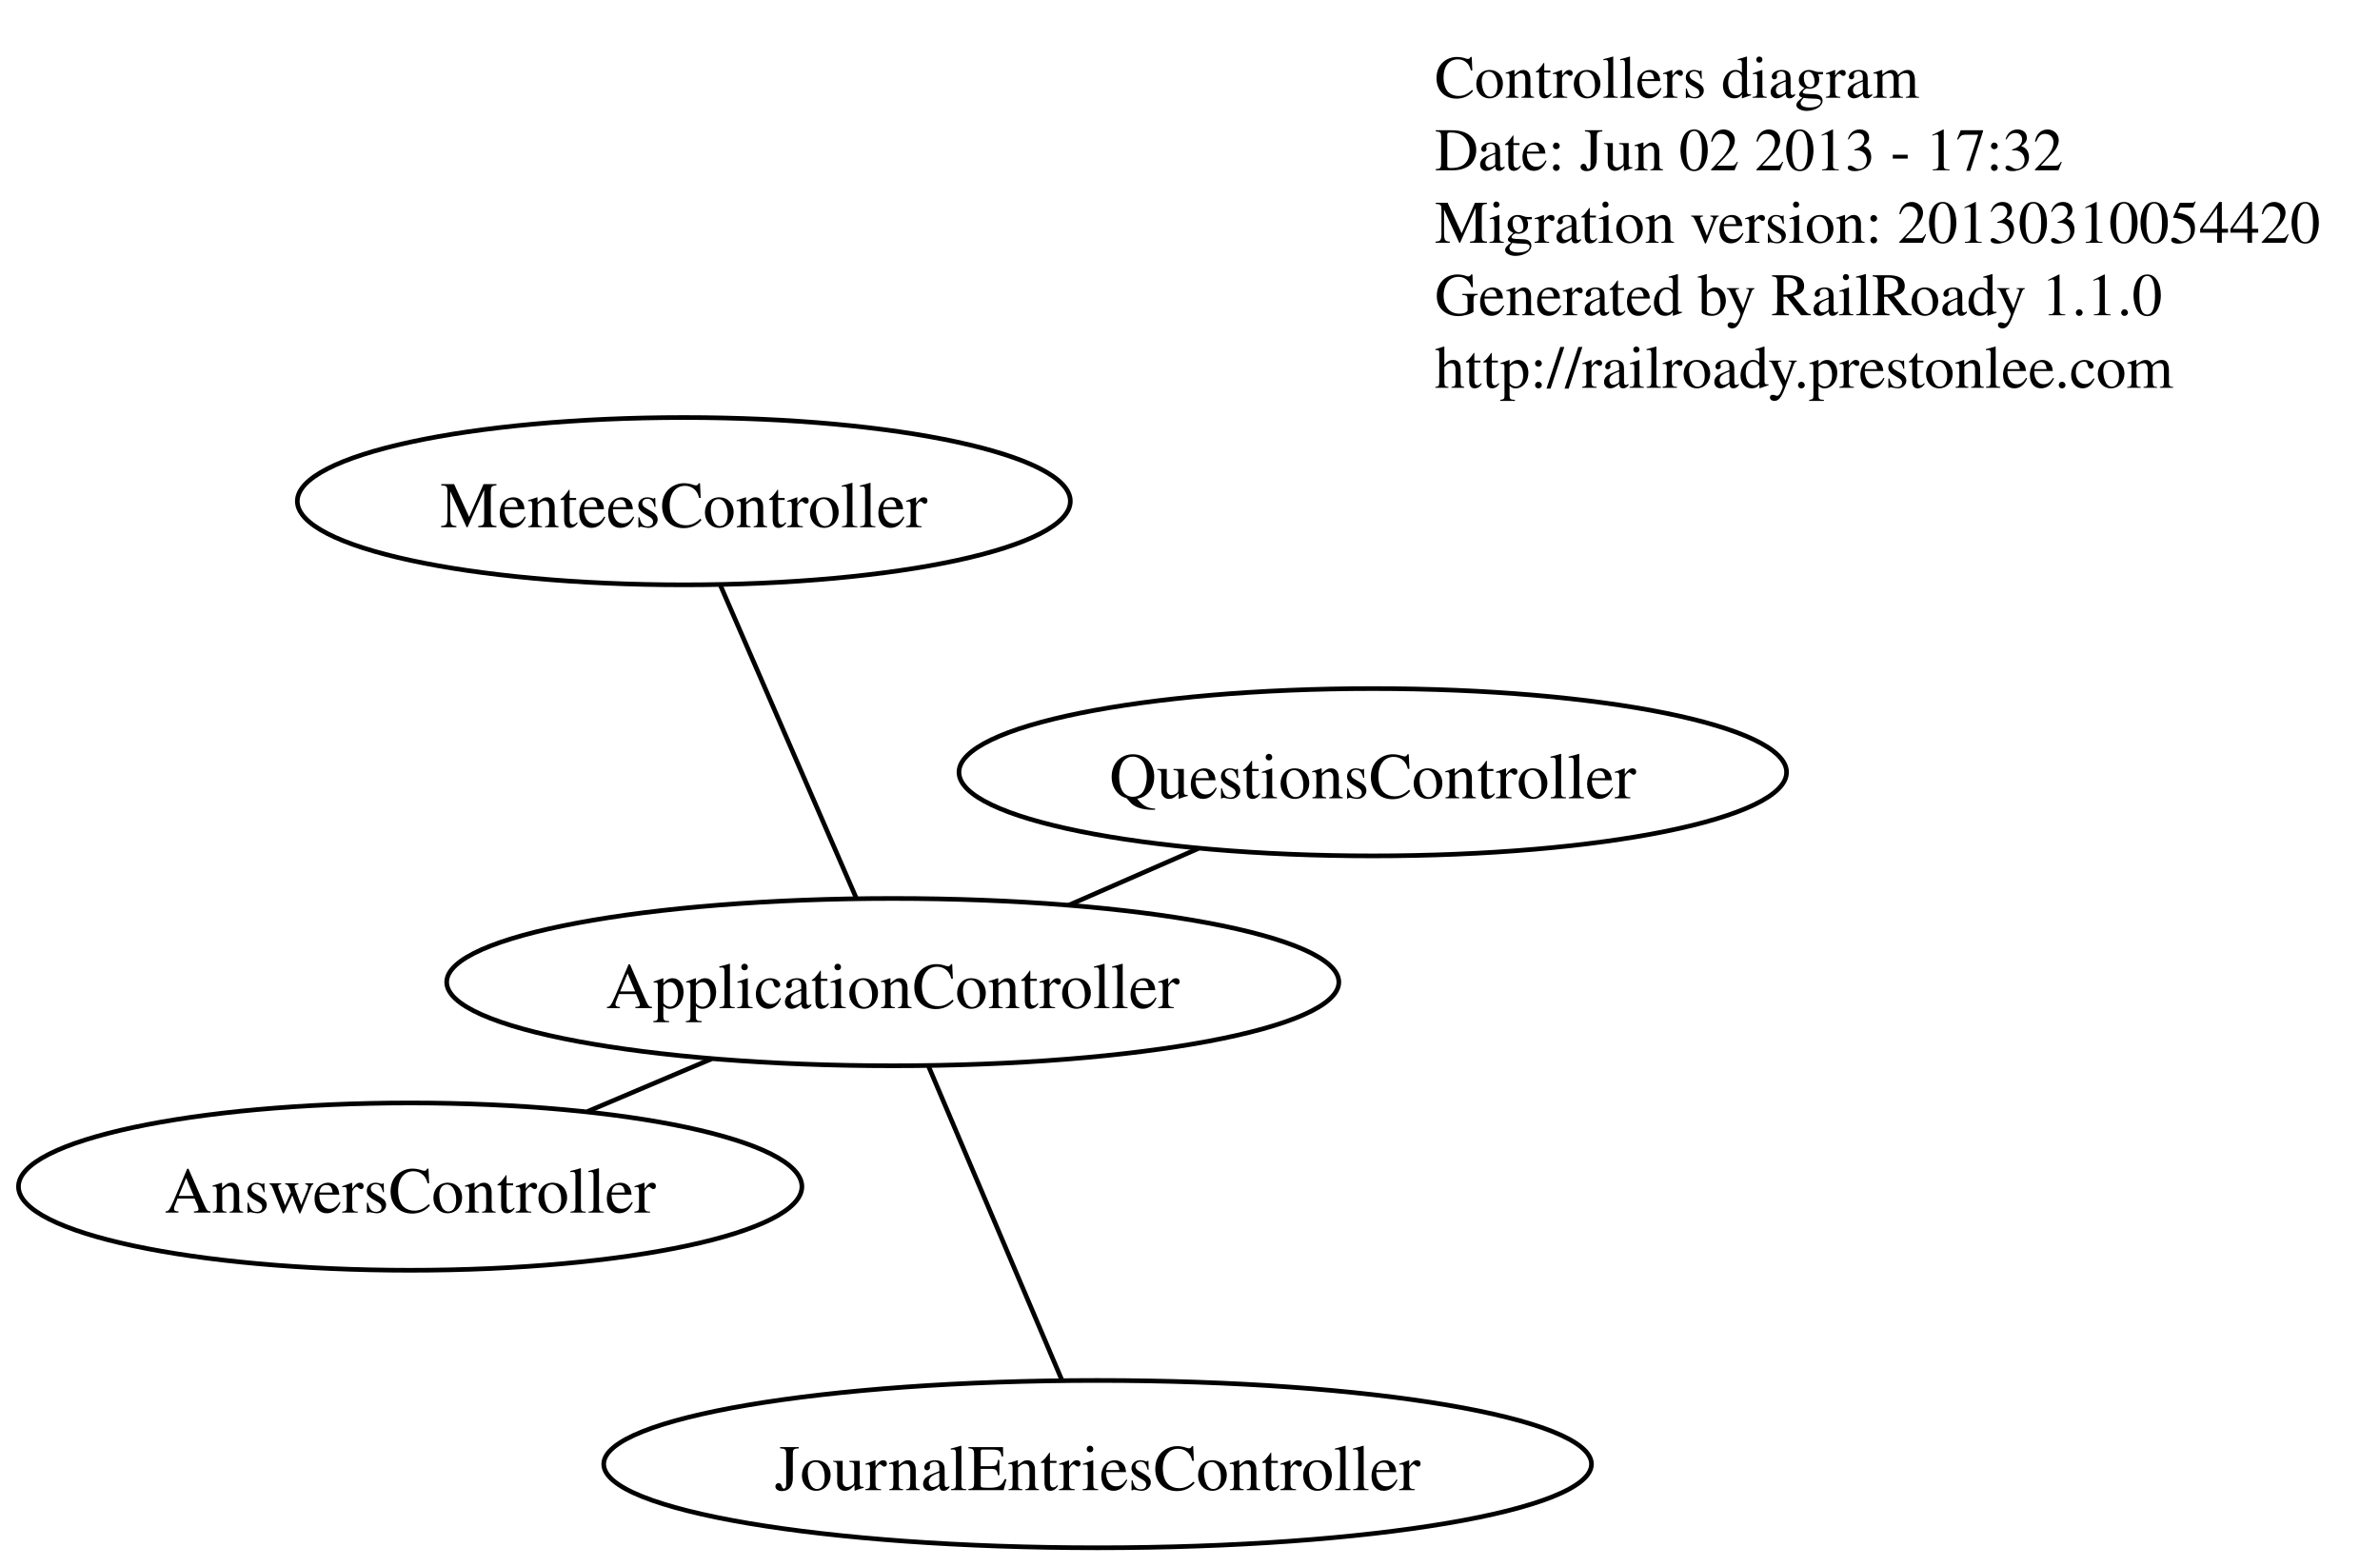
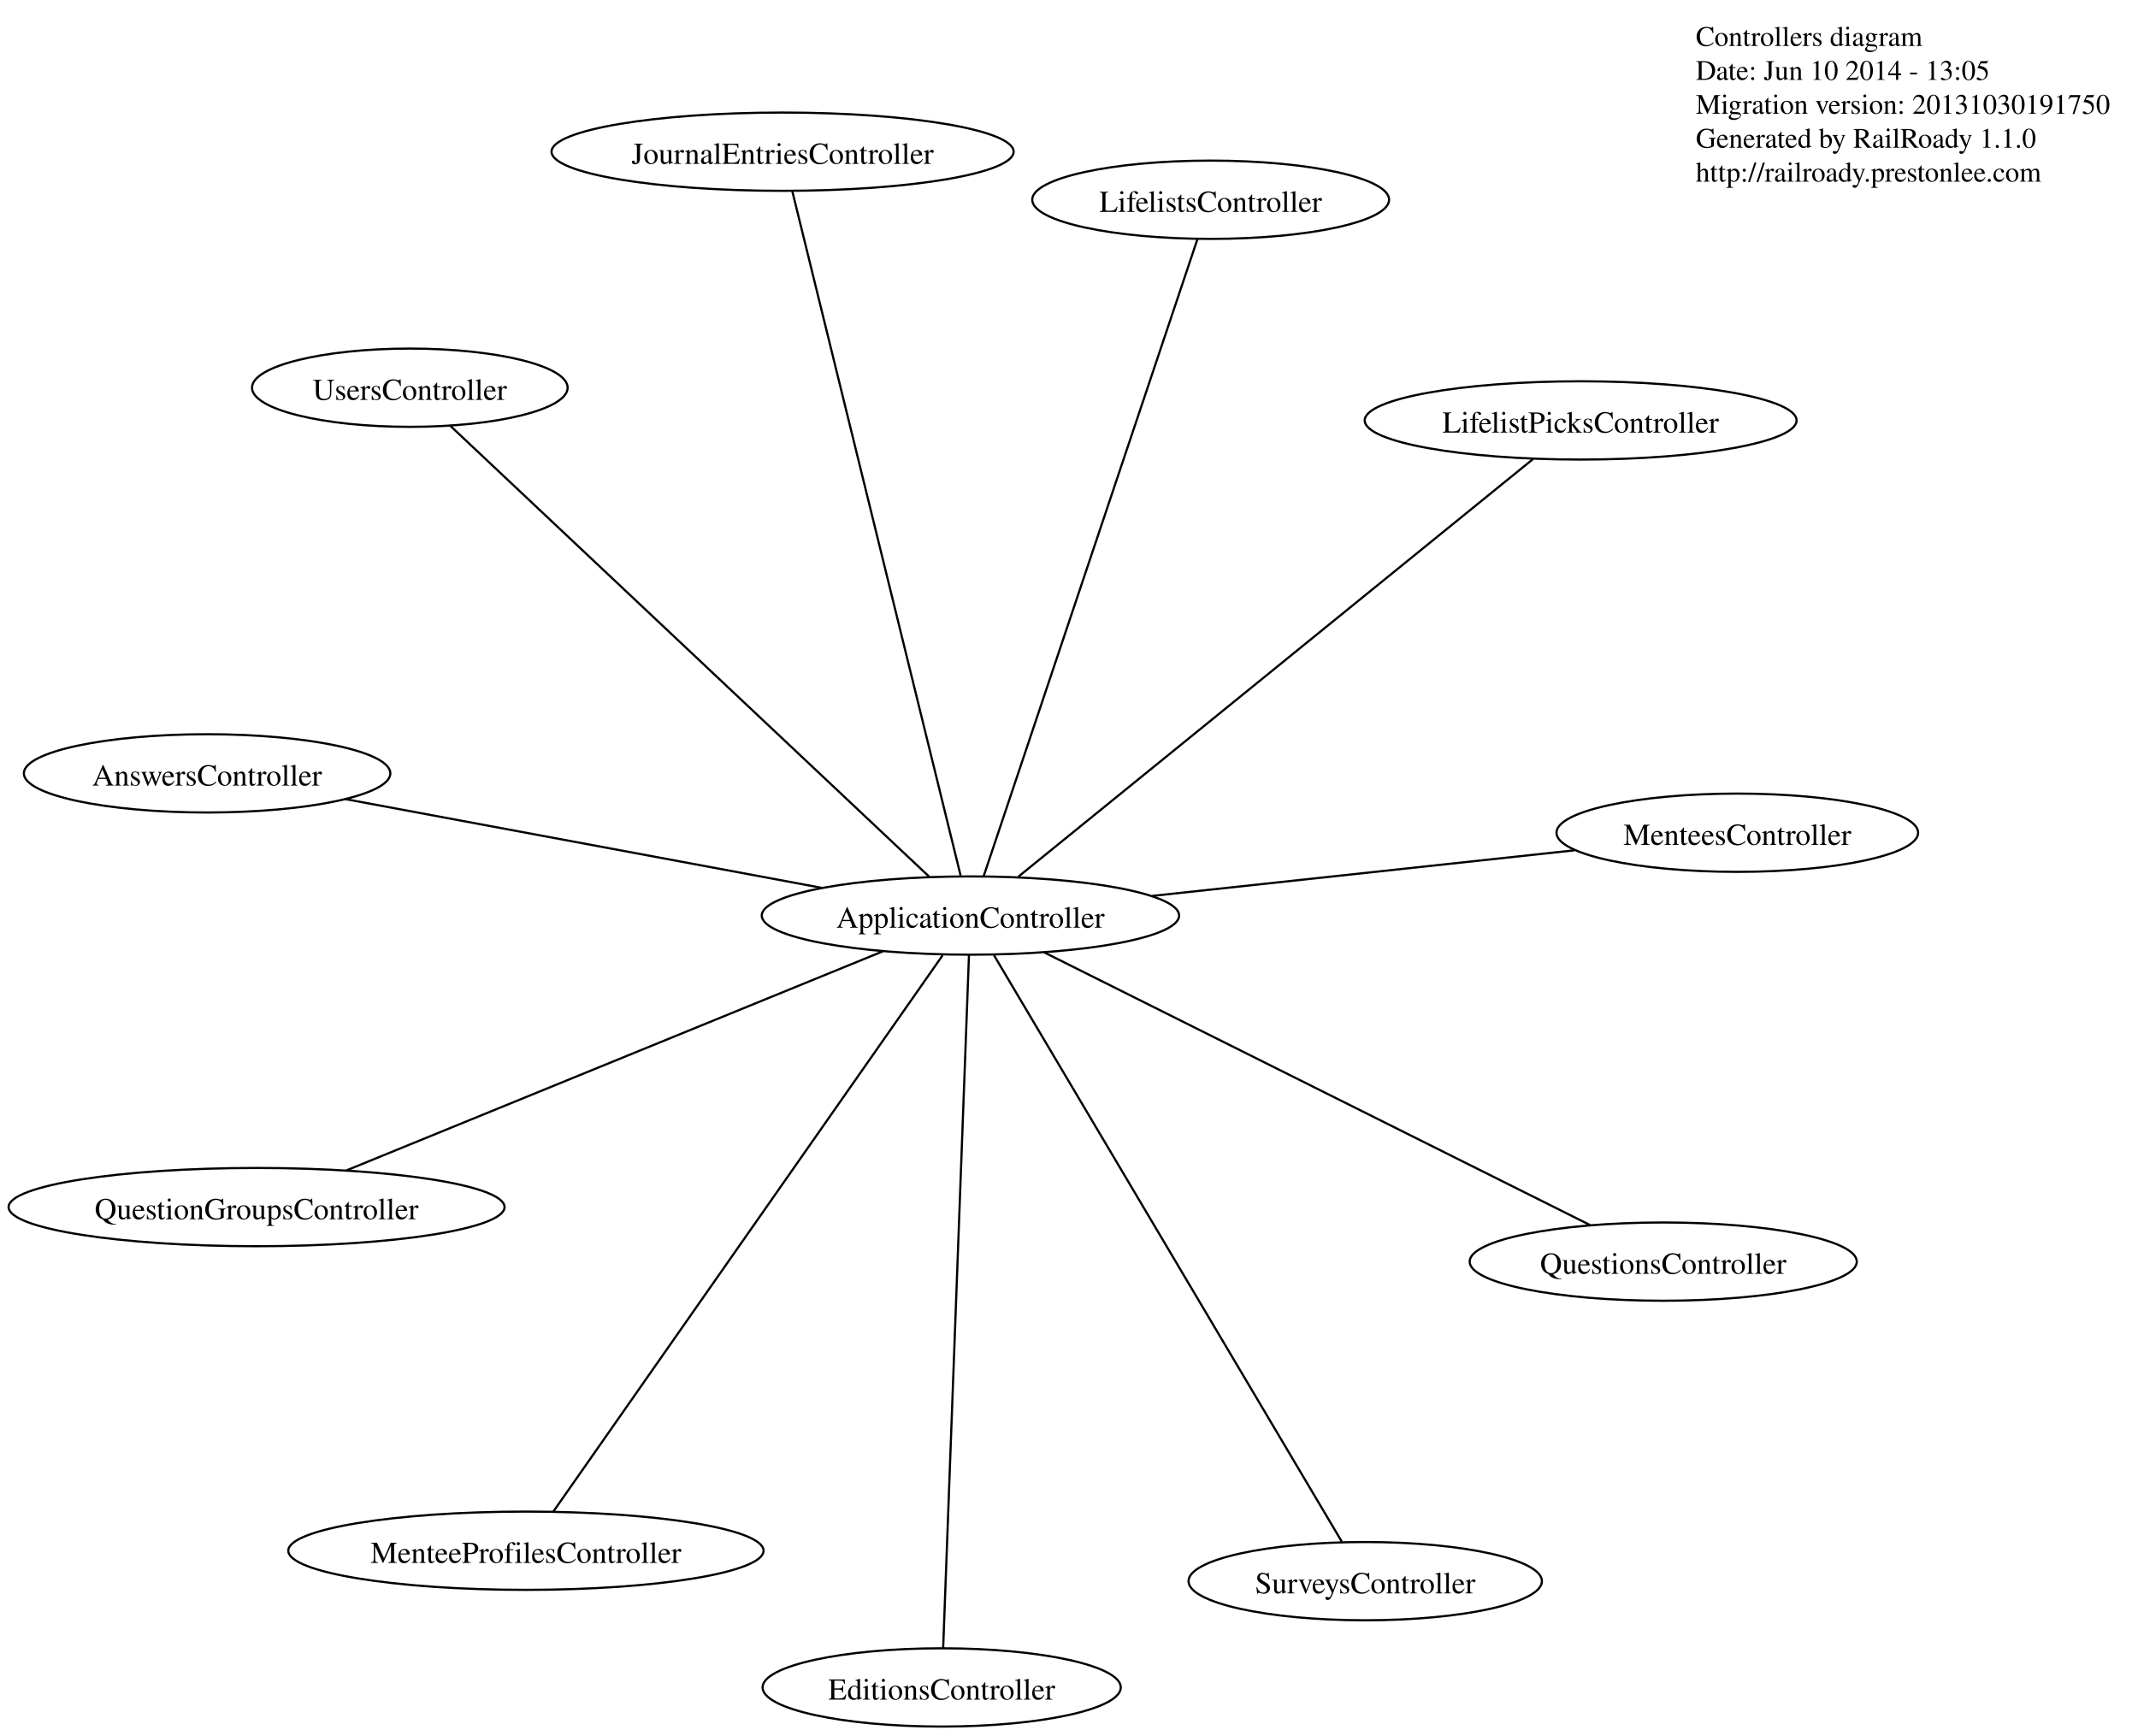
- <svg xmlns="http://www.w3.org/2000/svg" width="512pt" height="337pt" viewBox="0.00 0.00 512.11 337.00">
-   <g id="graph1" class="graph" transform="scale(1 1) rotate(0) translate(4 333)">
-     <polygon fill="white" stroke="white" points="-4,5 -4,-333 509.113,-333 509.113,5 -4,5" />
+ <svg xmlns="http://www.w3.org/2000/svg" width="983pt" height="798pt" viewBox="0.00 0.00 983.36 798.00">
+   <g id="graph1" class="graph" transform="scale(1 1) rotate(0) translate(4 794)">
+     <polygon fill="white" stroke="white" points="-4,5 -4,-794 980.359,-794 980.359,5 -4,5" />
    <g id="node1" class="node">
-       <text text-anchor="start" x="304.738" y="-312" font-family="Times,serif" font-size="13.00">Controllers diagram</text>
-       <text text-anchor="start" x="304.738" y="-296.4" font-family="Times,serif" font-size="13.00">Date: Jun 02 2013 - 17:32</text>
-       <text text-anchor="start" x="304.738" y="-280.8" font-family="Times,serif" font-size="13.00">Migration version: 20130310054420</text>
-       <text text-anchor="start" x="304.738" y="-265.2" font-family="Times,serif" font-size="13.00">Generated by RailRoady 1.1.0</text>
-       <text text-anchor="start" x="304.738" y="-249.6" font-family="Times,serif" font-size="13.00">http://railroady.prestonlee.com</text>
+       <text text-anchor="start" x="775.984" y="-773" font-family="Times,serif" font-size="13.00">Controllers diagram</text>
+       <text text-anchor="start" x="775.984" y="-757.4" font-family="Times,serif" font-size="13.00">Date: Jun 10 2014 - 13:05</text>
+       <text text-anchor="start" x="775.984" y="-741.8" font-family="Times,serif" font-size="13.00">Migration version: 20131030191750</text>
+       <text text-anchor="start" x="775.984" y="-726.2" font-family="Times,serif" font-size="13.00">Generated by RailRoady 1.1.0</text>
+       <text text-anchor="start" x="775.984" y="-710.6" font-family="Times,serif" font-size="13.00">http://railroady.prestonlee.com</text>
    </g>
    <g id="node2" class="node">
-       <ellipse fill="none" stroke="black" cx="84.262" cy="-77.713" rx="84.287" ry="18" />
-       <text text-anchor="middle" x="84.262" y="-72.113" font-family="Times,serif" font-size="14.00">AnswersController</text>
+       <ellipse fill="none" stroke="black" cx="91.254" cy="-438.431" rx="84.287" ry="18" />
+       <text text-anchor="middle" x="91.254" y="-432.831" font-family="Times,serif" font-size="14.00">AnswersController</text>
    </g>
    <g id="node3" class="node">
-       <ellipse fill="none" stroke="black" cx="188.099" cy="-121.713" rx="95.984" ry="18" />
-       <text text-anchor="middle" x="188.099" y="-116.113" font-family="Times,serif" font-size="14.00">ApplicationController</text>
+       <ellipse fill="none" stroke="black" cx="442.351" cy="-373.033" rx="95.984" ry="18" />
+       <text text-anchor="middle" x="442.351" y="-367.433" font-family="Times,serif" font-size="14.00">ApplicationController</text>
    </g>
    <g id="edge2" class="edge">
-       <path fill="none" stroke="black" d="M149.138,-105.204C140.391,-101.497 131.12,-97.568 122.406,-93.876" />
+       <path fill="none" stroke="black" d="M373.823,-385.797C310.362,-397.618 216.729,-415.059 154.883,-426.579" />
    </g>
    <g id="node4" class="node">
-       <ellipse fill="none" stroke="black" cx="232.173" cy="-18" rx="106.268" ry="18" />
-       <text text-anchor="middle" x="232.173" y="-12.4" font-family="Times,serif" font-size="14.00">JournalEntriesController</text>
+       <ellipse fill="none" stroke="black" cx="429.123" cy="-18" rx="82.382" ry="18" />
+       <text text-anchor="middle" x="429.123" y="-12.4" font-family="Times,serif" font-size="14.00">EditionsController</text>
    </g>
    <g id="edge4" class="edge">
-       <path fill="none" stroke="black" d="M195.776,-103.647C203.816,-84.728 216.373,-55.179 224.436,-36.206" />
+       <path fill="none" stroke="black" d="M441.677,-354.939C439.408,-294.036 432.063,-96.906 429.796,-36.058" />
    </g>
    <g id="node5" class="node">
-       <ellipse fill="none" stroke="black" cx="143.142" cy="-225.196" rx="83.167" ry="18" />
-       <text text-anchor="middle" x="143.142" y="-219.596" font-family="Times,serif" font-size="14.00">MenteesController</text>
+       <ellipse fill="none" stroke="black" cx="355.945" cy="-724.374" rx="106.268" ry="18" />
+       <text text-anchor="middle" x="355.945" y="-718.774" font-family="Times,serif" font-size="14.00">JournalEntriesController</text>
    </g>
    <g id="edge6" class="edge">
-       <path fill="none" stroke="black" d="M180.268,-139.738C172.067,-158.616 159.258,-188.1 151.034,-207.03" />
+       <path fill="none" stroke="black" d="M437.827,-391.428C422.896,-452.141 375.29,-645.714 360.425,-706.161" />
    </g>
    <g id="node6" class="node">
-       <ellipse fill="none" stroke="black" cx="291.382" cy="-166.874" rx="89.037" ry="18" />
-       <text text-anchor="middle" x="291.382" y="-161.274" font-family="Times,serif" font-size="14.00">QuestionsController</text>
+       <ellipse fill="none" stroke="black" cx="723.006" cy="-600.77" rx="99.321" ry="18" />
+       <text text-anchor="middle" x="723.006" y="-595.17" font-family="Times,serif" font-size="14.00">LifelistPicksController</text>
    </g>
    <g id="edge8" class="edge">
-       <path fill="none" stroke="black" d="M225.971,-138.273C235.067,-142.25 244.779,-146.497 253.859,-150.467" />
+       <path fill="none" stroke="black" d="M464.374,-390.903C516.838,-433.475 648.725,-540.495 701.086,-582.983" />
+     </g>
+     <g id="node7" class="node">
+       <ellipse fill="none" stroke="black" cx="552.837" cy="-702.272" rx="82.069" ry="18" />
+       <text text-anchor="middle" x="552.837" y="-696.672" font-family="Times,serif" font-size="14.00">LifelistsController</text>
+     </g>
+     <g id="edge10" class="edge">
+       <path fill="none" stroke="black" d="M448.449,-391.203C467.765,-448.766 527.467,-626.673 546.758,-684.158" />
+     </g>
+     <g id="node8" class="node">
+       <ellipse fill="none" stroke="black" cx="237.9" cy="-80.877" rx="109.3" ry="18" />
+       <text text-anchor="middle" x="237.9" y="-75.277" font-family="Times,serif" font-size="14.00">MenteeProfilesController</text>
+     </g>
+     <g id="edge12" class="edge">
+       <path fill="none" stroke="black" d="M429.562,-354.757C392.758,-302.165 286.893,-150.886 250.424,-98.773" />
+     </g>
+     <g id="node9" class="node">
+       <ellipse fill="none" stroke="black" cx="795.068" cy="-411.129" rx="83.167" ry="18" />
+       <text text-anchor="middle" x="795.068" y="-405.529" font-family="Times,serif" font-size="14.00">MenteesController</text>
+     </g>
+     <g id="edge14" class="edge">
+       <path fill="none" stroke="black" d="M525.94,-382.061C584.916,-388.431 663.242,-396.891 720.18,-403.041" />
+     </g>
+     <g id="node10" class="node">
+       <ellipse fill="none" stroke="black" cx="114.016" cy="-238.933" rx="114.049" ry="18" />
+       <text text-anchor="middle" x="114.016" y="-233.333" font-family="Times,serif" font-size="14.00">QuestionGroupsController</text>
+     </g>
+     <g id="edge16" class="edge">
+       <path fill="none" stroke="black" d="M402.091,-356.589C339.331,-330.957 218.812,-281.734 155.382,-255.828" />
+     </g>
+     <g id="node11" class="node">
+       <ellipse fill="none" stroke="black" cx="760.993" cy="-213.856" rx="89.037" ry="18" />
+       <text text-anchor="middle" x="760.993" y="-208.256" font-family="Times,serif" font-size="14.00">QuestionsController</text>
+     </g>
+     <g id="edge18" class="edge">
+       <path fill="none" stroke="black" d="M476.15,-356.149C537.494,-325.504 666.453,-261.083 727.542,-230.567" />
+     </g>
+     <g id="node12" class="node">
+       <ellipse fill="none" stroke="black" cx="623.925" cy="-66.88" rx="81.27" ry="18" />
+       <text text-anchor="middle" x="623.925" y="-61.28" font-family="Times,serif" font-size="14.00">SurveysController</text>
+     </g>
+     <g id="edge20" class="edge">
+       <path fill="none" stroke="black" d="M453.166,-354.798C485.46,-300.346 580.947,-139.346 613.167,-85.019" />
+     </g>
+     <g id="node13" class="node">
+       <ellipse fill="none" stroke="black" cx="184.5" cy="-615.817" rx="72.583" ry="18" />
+       <text text-anchor="middle" x="184.5" y="-610.217" font-family="Times,serif" font-size="14.00">UsersController</text>
+     </g>
+     <g id="edge22" class="edge">
+       <path fill="none" stroke="black" d="M423.391,-390.885C375.59,-435.893 250.595,-553.584 203.141,-598.265" />
    </g>
  </g>
</svg>
